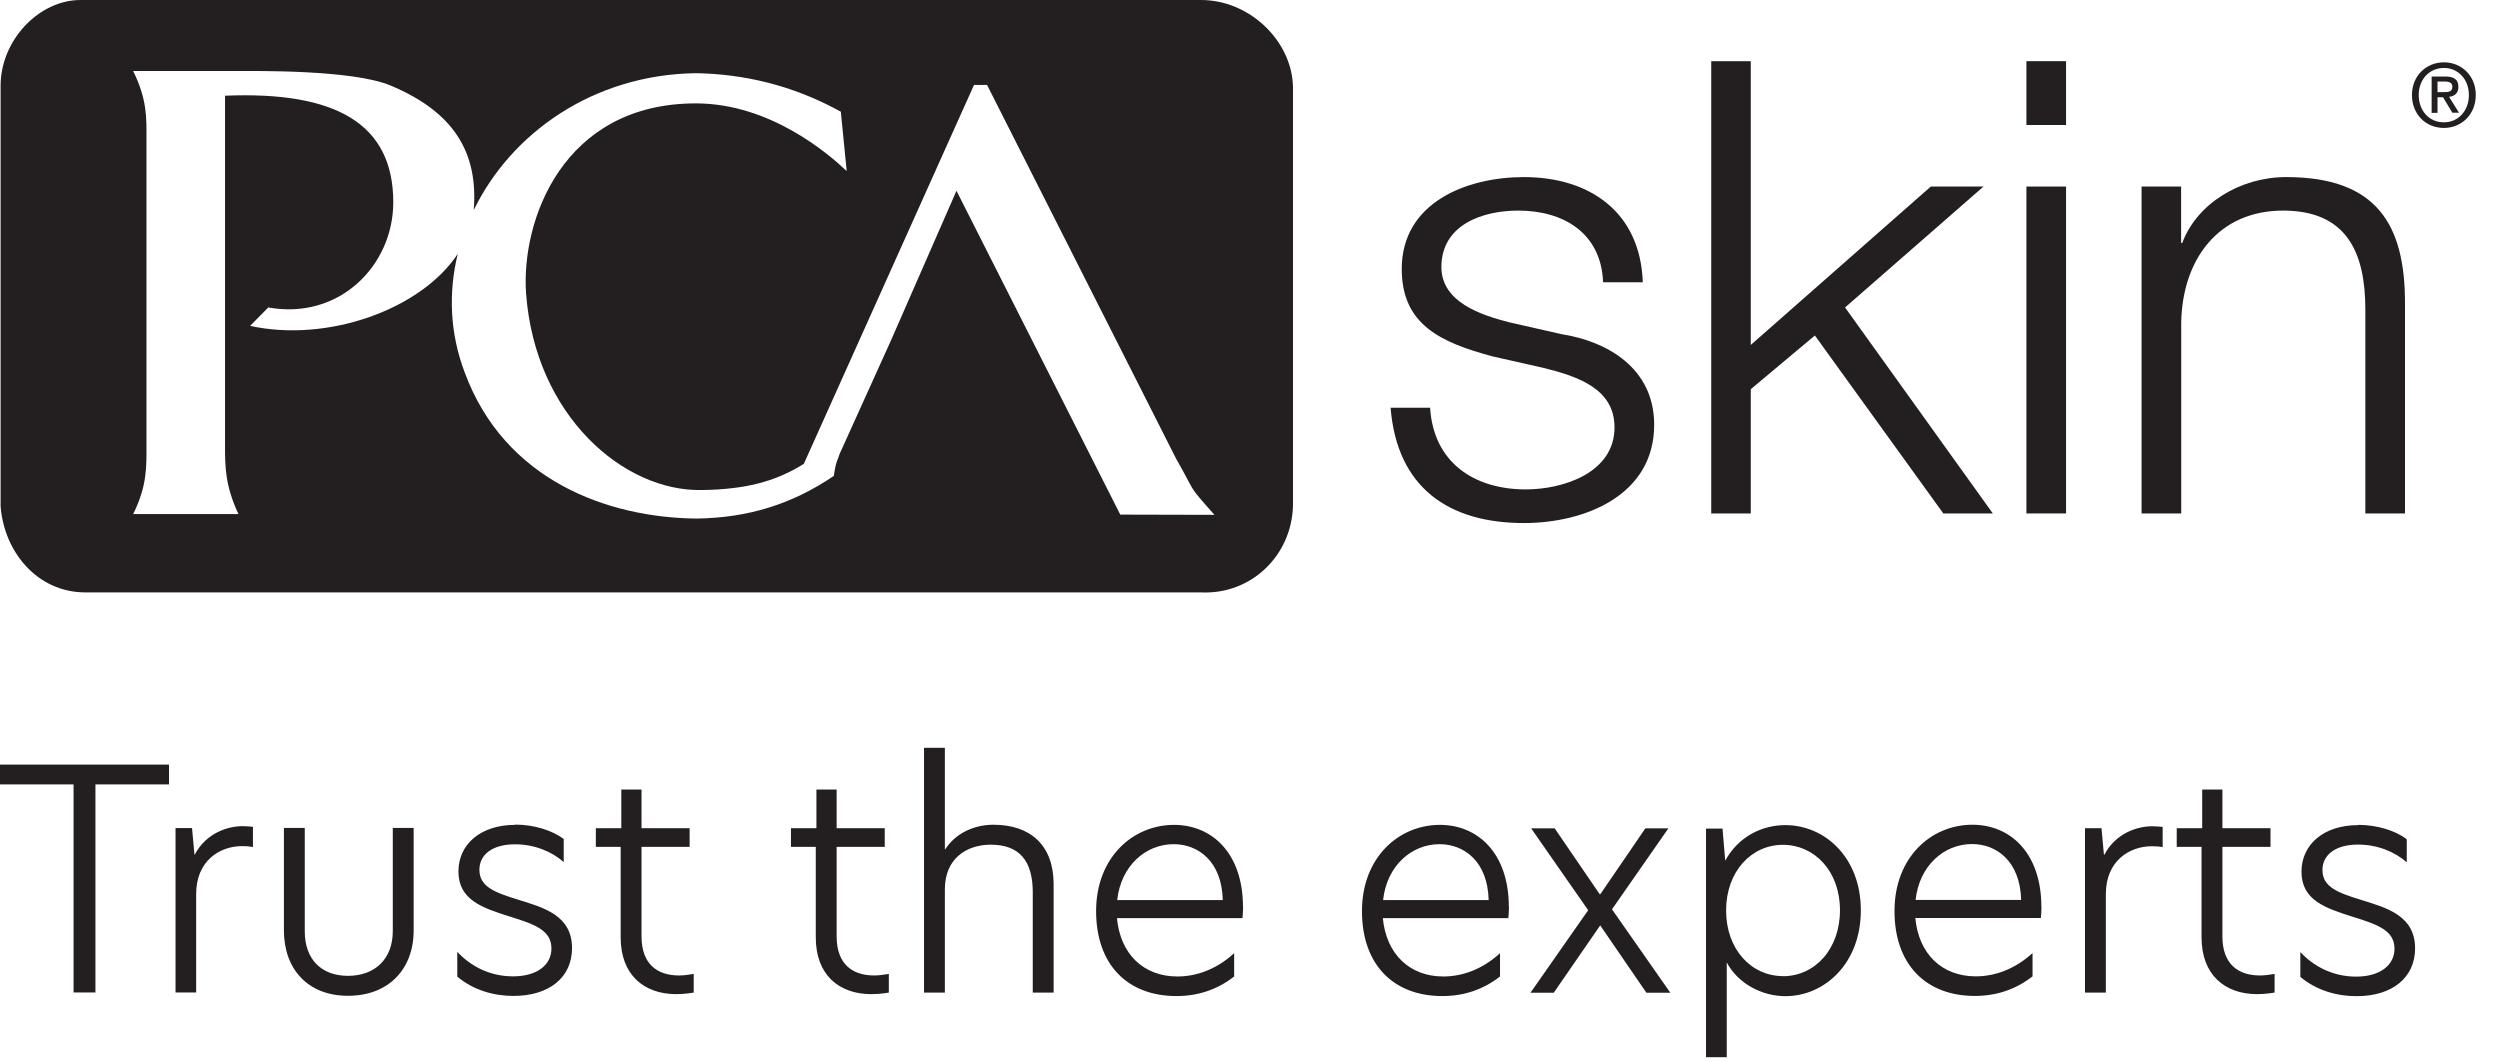
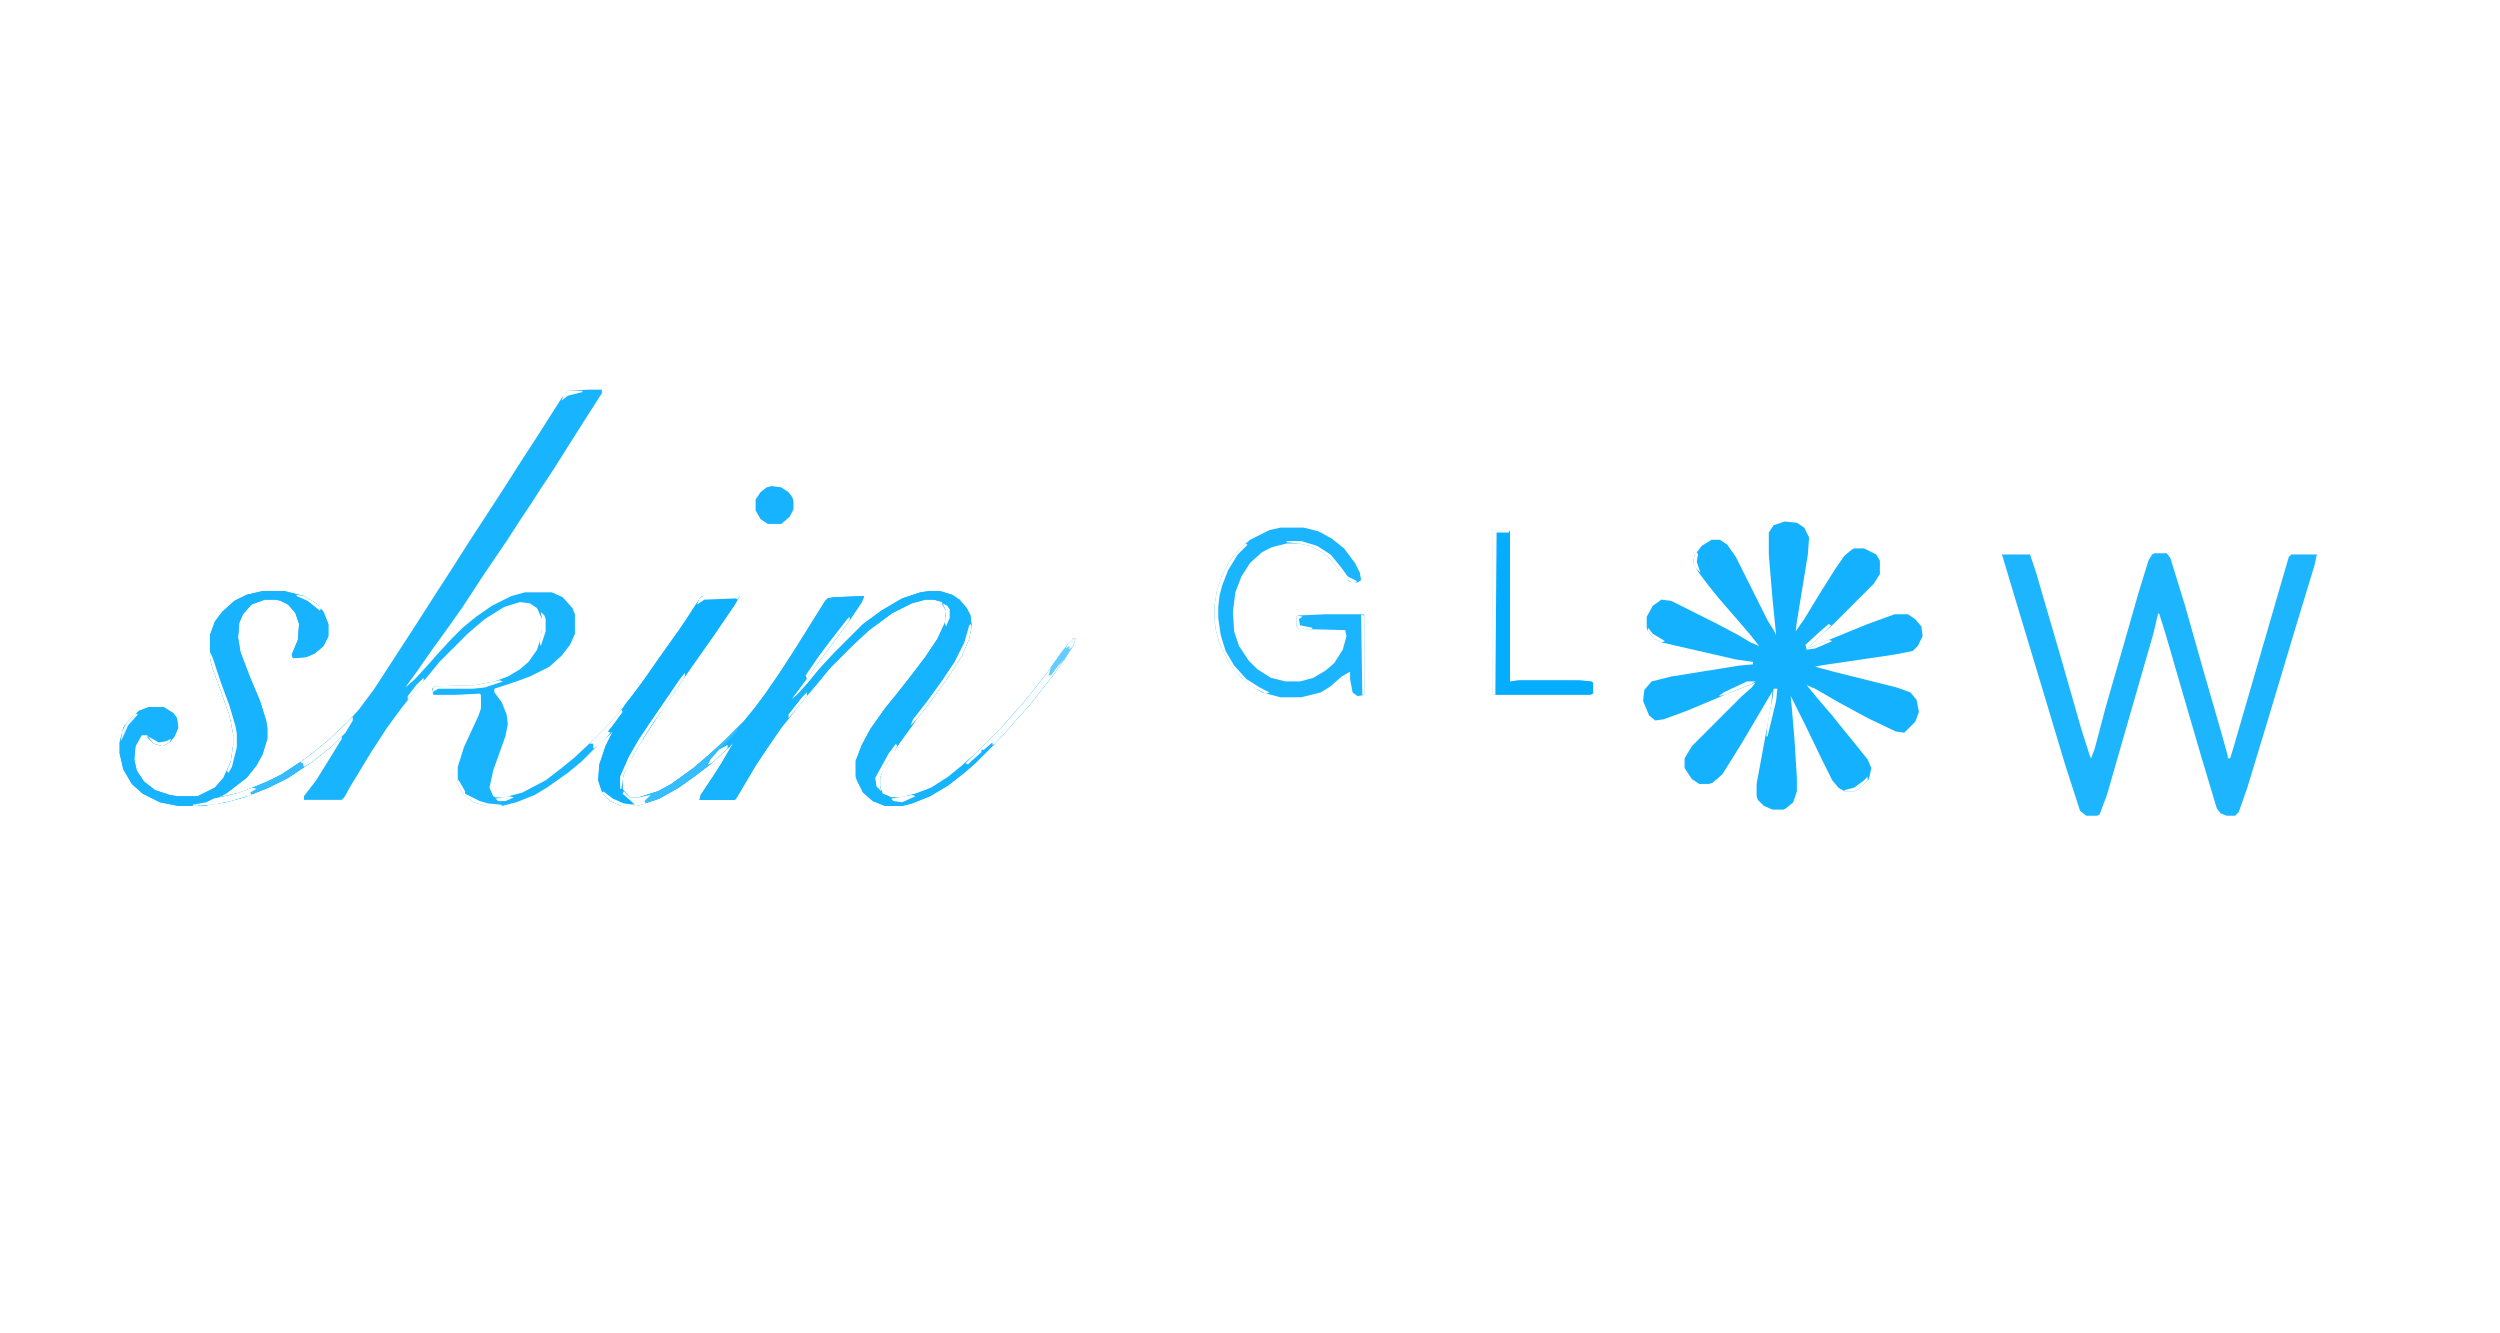
- <svg xmlns="http://www.w3.org/2000/svg" width="113" height="48" viewBox="0 0 113 48" fill="none">
-   <path d="M58.443 22.855V3.91C58.385 1.822 56.453 -0.017 54.256 0H3.665C1.768 -0.017 0.01 1.822 0.027 3.91V22.878C0.184 24.96 1.699 26.776 3.856 26.776H54.256C56.546 26.897 58.385 25.116 58.443 22.855ZM54.898 23.271L50.636 23.26L43.233 8.623L40.284 15.36L37.953 20.513C37.924 20.588 37.901 20.675 37.866 20.756C37.739 21.033 37.693 21.508 37.693 21.508C35.802 22.791 33.824 23.404 31.488 23.439C27.445 23.399 22.801 21.704 21.003 16.829C20.332 15.065 20.263 13.226 20.691 11.474C19.019 14.001 14.798 15.493 11.305 14.73L12.126 13.897C15.33 14.475 17.776 12.006 17.776 9.143C17.776 5.592 15.185 4.118 10.171 4.326V20.108C10.171 21.085 10.171 21.936 10.778 23.237H6.019C6.661 21.936 6.62 21.085 6.62 20.108V6.252C6.62 5.349 6.661 4.517 6.019 3.21H10.686C11.553 3.21 15.925 3.146 17.649 3.863C20.494 5.055 21.622 6.865 21.413 9.496C23.096 6.032 26.797 3.372 31.453 3.308C33.552 3.343 35.79 3.823 38.005 5.049L38.271 7.732C37.41 6.917 34.784 4.673 31.453 4.673C25.427 4.673 23.547 9.982 23.779 13.267C24.189 18.795 28.197 22.225 31.719 22.149C33.616 22.126 35.027 21.791 36.334 20.964L44.025 3.84H44.615L53.163 20.738C54.094 22.363 53.62 21.837 54.898 23.277" fill="#231F20" />
-   <path d="M72.461 12.758C72.369 10.52 70.663 9.519 68.621 9.519C67.025 9.519 65.151 10.15 65.151 12.07C65.151 13.666 66.967 14.244 68.193 14.562L70.588 15.106C72.629 15.424 74.769 16.627 74.769 19.2C74.769 22.404 71.611 23.642 68.882 23.642C65.469 23.642 63.145 22.034 62.855 18.431H64.642C64.787 20.86 66.58 22.121 68.968 22.121C70.645 22.121 72.976 21.38 72.976 19.316C72.976 17.598 71.38 17.026 69.76 16.627L67.453 16.106C65.122 15.476 63.359 14.678 63.359 12.156C63.359 9.149 66.296 8.004 68.882 8.004C71.814 8.004 74.144 9.554 74.254 12.758H72.467H72.461Z" fill="#231F20" />
-   <path d="M87.272 8.432H89.654L83.397 13.897L90.076 23.208H87.838L82.032 15.164L79.135 17.592V23.208H77.348V2.765H79.135V15.591L87.272 8.432Z" fill="#231F20" />
-   <path d="M91.594 2.765H93.386V5.65H91.594V2.765ZM91.594 8.432H93.386V23.208H91.594V8.432Z" fill="#231F20" />
-   <path d="M96.793 8.432H98.586V10.982H98.638C99.297 9.207 101.252 8.004 103.334 8.004C107.457 8.004 108.706 10.178 108.706 13.7V23.208H106.913V13.984C106.913 11.439 106.092 9.519 103.195 9.519C100.298 9.519 98.644 11.694 98.591 14.579V23.208H96.799V8.432H96.793Z" fill="#231F20" />
-   <path d="M110.465 5.783C109.621 5.783 109.02 5.141 109.02 4.297C109.02 3.406 109.685 2.817 110.465 2.817C111.246 2.817 111.905 3.406 111.905 4.297C111.905 5.188 111.246 5.783 110.465 5.783ZM110.465 3.071C109.823 3.071 109.326 3.574 109.326 4.297C109.326 4.968 109.766 5.529 110.465 5.529C111.096 5.529 111.593 5.031 111.593 4.297C111.593 3.563 111.09 3.071 110.465 3.071ZM110.176 5.101H109.91V3.458H110.523C110.916 3.458 111.119 3.591 111.119 3.927C111.119 4.222 110.94 4.349 110.697 4.378L111.148 5.095H110.847L110.425 4.395H110.176V5.095V5.101ZM110.477 4.164C110.679 4.164 110.847 4.147 110.847 3.91C110.847 3.719 110.656 3.684 110.494 3.684H110.176V4.164H110.477Z" fill="#231F20" />
-   <path d="M106.589 37.295C105.021 37.295 104.027 38.18 104.027 39.401C104.027 40.69 105.108 41.049 106.357 41.442C107.468 41.789 108.231 42.055 108.231 42.882C108.231 43.616 107.589 44.143 106.496 44.143C105.403 44.143 104.541 43.645 103.975 43.032V44.154C104.68 44.75 105.594 45.027 106.513 45.027C108.138 45.027 109.162 44.183 109.162 42.865C109.162 41.378 107.861 41.031 106.751 40.684C105.681 40.355 104.975 40.1 104.975 39.325C104.975 38.643 105.559 38.175 106.583 38.175C107.473 38.175 108.26 38.51 108.786 38.978V37.937C108.277 37.538 107.427 37.284 106.594 37.284M100.453 35.688H99.539V37.434H98.388V38.279H99.51V42.373C99.51 44.05 100.551 44.935 102.02 44.935C102.407 44.935 102.725 44.877 102.812 44.865V44.021C102.575 44.062 102.355 44.091 102.147 44.091C101.164 44.091 100.453 43.576 100.453 42.327V38.279H102.627V37.434H100.453V35.688ZM94.242 44.865H95.184V40.413C95.184 38.926 96.237 38.25 97.266 38.25C97.434 38.25 97.602 38.261 97.752 38.29V37.376C97.613 37.365 97.463 37.347 97.278 37.347C96.613 37.347 95.63 37.654 95.115 38.637H95.098L94.988 37.434H94.242V44.865ZM86.585 40.678C86.752 39.123 87.874 38.151 89.135 38.151C90.246 38.151 91.31 38.926 91.356 40.678H86.585ZM92.27 40.997C92.27 38.556 90.87 37.278 89.153 37.278C87.29 37.278 85.631 38.747 85.631 41.176C85.631 43.605 87.059 45.016 89.262 45.016C90.234 45.016 91.107 44.727 91.871 44.131V43.078C91.067 43.813 90.165 44.131 89.303 44.131C87.776 44.131 86.724 43.119 86.573 41.494H92.246C92.258 41.344 92.275 41.193 92.275 40.997M80.588 44.12C79.159 44.12 78.02 42.911 78.02 41.153C78.02 39.395 79.159 38.186 80.588 38.186C82.016 38.186 83.167 39.377 83.167 41.141C83.167 42.905 82.028 44.125 80.588 44.125M77.106 47.786H78.049V43.501C78.564 44.472 79.657 45.027 80.698 45.027C82.473 45.027 84.11 43.547 84.11 41.147C84.11 38.747 82.473 37.295 80.698 37.295C79.645 37.295 78.575 37.81 77.98 38.903L77.858 37.452H77.112V47.798L77.106 47.786ZM75.412 37.44H74.371L72.335 40.418H72.306L70.271 37.44H69.207L71.786 41.141L69.178 44.871H70.23L72.324 41.835H72.335L74.417 44.871H75.499L72.862 41.101L75.412 37.44ZM62.516 40.684C62.683 39.129 63.805 38.157 65.066 38.157C66.176 38.157 67.246 38.932 67.287 40.684H62.516ZM68.2 41.002C68.2 38.562 66.801 37.284 65.083 37.284C63.227 37.284 61.561 38.753 61.561 41.182C61.561 43.611 62.99 45.022 65.193 45.022C66.165 45.022 67.038 44.733 67.801 44.137V43.084C66.997 43.819 66.095 44.137 65.239 44.137C63.713 44.137 62.66 43.125 62.504 41.5H68.177C68.189 41.349 68.206 41.199 68.206 41.002M50.498 40.684C50.666 39.129 51.788 38.157 53.048 38.157C54.159 38.157 55.229 38.932 55.269 40.684H50.498ZM56.183 41.002C56.183 38.562 54.783 37.284 53.066 37.284C51.209 37.284 49.544 38.753 49.544 41.182C49.544 43.611 50.972 45.022 53.176 45.022C54.147 45.022 55.021 44.733 55.784 44.137V43.084C54.98 43.819 54.078 44.137 53.216 44.137C51.69 44.137 50.637 43.125 50.487 41.5H56.16C56.171 41.349 56.189 41.199 56.189 41.002M42.708 33.802H41.766V44.865H42.708V40.193C42.708 38.805 43.691 38.18 44.779 38.18C46.057 38.18 46.681 38.886 46.681 40.332V44.865H47.624V39.967C47.624 38.192 46.56 37.278 44.906 37.278C43.975 37.278 43.159 37.706 42.726 38.388H42.708V33.797V33.802ZM37.816 35.688H36.902V37.434H35.751V38.279H36.873V42.373C36.873 44.05 37.908 44.935 39.383 44.935C39.77 44.935 40.089 44.877 40.175 44.865V44.021C39.938 44.062 39.718 44.091 39.51 44.091C38.527 44.091 37.816 43.576 37.816 42.327V38.279H39.99V37.434H37.816V35.688ZM28.997 35.688H28.083V37.434H26.932V38.279H28.054V42.373C28.054 44.05 29.095 44.935 30.564 44.935C30.951 44.935 31.269 44.877 31.356 44.865V44.021C31.119 44.062 30.899 44.091 30.691 44.091C29.708 44.091 28.997 43.576 28.997 42.327V38.279H31.171V37.434H28.997V35.688ZM23.283 37.284C21.716 37.284 20.721 38.169 20.721 39.389C20.721 40.678 21.802 41.037 23.052 41.43C24.162 41.777 24.925 42.043 24.925 42.87C24.925 43.605 24.289 44.131 23.19 44.131C22.091 44.131 21.236 43.634 20.669 43.021V44.143C21.374 44.738 22.288 45.016 23.208 45.016C24.833 45.016 25.856 44.172 25.856 42.853C25.856 41.367 24.555 41.02 23.445 40.673C22.375 40.343 21.669 40.089 21.669 39.314C21.669 38.631 22.253 38.163 23.277 38.163C24.168 38.163 24.954 38.498 25.48 38.967V37.926C24.966 37.527 24.121 37.272 23.289 37.272M15.73 45.01C17.563 45.01 18.697 43.807 18.697 42.055V37.423H17.754V42.084C17.754 43.345 16.95 44.108 15.73 44.108C14.51 44.108 13.775 43.345 13.775 42.095V37.423H12.833V42.055C12.833 43.801 13.914 45.01 15.73 45.01ZM7.923 44.86H8.866V40.407C8.866 38.92 9.918 38.244 10.947 38.244C11.115 38.244 11.277 38.255 11.433 38.284V37.371C11.294 37.359 11.144 37.342 10.965 37.342C10.3 37.342 9.317 37.648 8.802 38.631H8.79L8.68 37.428H7.934V44.86H7.923ZM3.36 44.86H4.314V35.456H7.639V34.56H0V35.456H3.325V44.86H3.36Z" fill="#231F20" />
+ <svg xmlns="http://www.w3.org/2000/svg" version="1.1" viewBox="0 0 2048 1091" width="334" height="178">
+   <path transform="translate(482,319)" d="m0 0h11v3l-16 25-24 38-10 15-7 11-10 15-11 17-19 28-17 26-12 17-13 18-14 20-8 11 8-7 11-12 7-8 12-13 9-9 11-9 13-9 16-8 11-3h22l9 4 8 9 2 5v16l-4 9-7 9-10 9-16 8-11 4-18 6v3l6 8 4 10 1 8-2 10-10 28-3 14 3 7 2 1h7l15-4 19-10 13-10 11-9 16-15 11-11 7-8 12-15 13-18 14-20 13-18 13-20 4-6 2-1h30l-4 7-17 25-12 17-14 20-17 25-10 15-9 14-8 14-4 9-1 5v7l6 7h7l16-5 11-6 18-13 14-12 13-12 14-14 9-11 9-12 11-16 13-20 25-40 2-2 5-1 25-1-2 5-10 15-14 19-12 16-10 14-12 16 5-4 9-10 9-11 12-13 24-24 15-11 17-10 15-5 7-1h9l10 3 6 4 6 7 3 6 1 9-2 10-6 14-13 20-14 19-10 13-13 18-7 10-8 14-2 6v7l2 6 5 2 2 1h8l12-3 13-5 14-9 11-9 10-9 23-23 7-8 9-10 9-11 14-18 11-16 8-9h2l-2 6-7 11-10 14-8 10-11 14-10 11-7 8-11 12-16 16-8 7-14 11-15 9-15 6-8 2h-14l-10-4-8-7-5-10-1-3v-13l5-13 7-13 12-17 9-11 11-14 13-17 10-15 6-13 1-10-3-5v-2l-7-2h-7l-11 3-16 8-19 14-13 12-19 19-9 11-11 13-20 25-11 16-10 15-13 22-3 5-1 1h-29l1-4 10-15 7-11 10-17-5 5-13 12-13 10-14 10-16 9-18 6h-13l-9-4-7-8-3-9 1-13 5-15 6-12-5 5-5 4-16 16-11 9-17 12-10 6-15 6-12 3h-13l-10-3-8-6-5-9v-14l5-16 12-26 2-6v-11l-1-1-20 1h-18l-1-5 2-2 33-1 16-3 11-4 10-6 7-6 7-10 3-10 1-7v-8l-4-9-6-4-8-1-13 4-16 10-14 12-23 23-9 11-12 14-11 14-11 15-13 20-17 28-5 9-2 2h-31v-3l10-13 13-21 8-13v-2l-9 9-17 13-18 12-16 8-20 8-15 4-19 3h-20l-15-3-14-7-9-8-7-12-3-13v-9l3-12 4-6 9-8 8-3h12l8 5 3 4 1 8-3 7-4 5-6 3-7-2-5-5v-2h-5l-5 9-1 11 2 9 6 9 9 7 12 4 6 1h17l14-7 7-8 6-13 2-14v-9l-3-15-7-20-7-19-2-8v-19l4-11 6-8 10-9 10-5 13-3h18l16 4 10 6 6 7 4 10v10l-4 8-7 6-7 3-11 1-1-3 5-12 1-13-3-9-6-7-6-3-4-1h-9l-11 4-7 8-3 7-1 12 2 12 8 21 8 19 5 16 1 6v9l-4 13-5 9-8 10-17 13-6 3 18-4 22-9 12-6 15-10 11-8 11-9 17-16 9-10 12-16 26-40 11-17 16-25 11-17 14-22 15-23 13-20 14-22 13-20 21-33 5-6zm22 275m-1 1 1 2z" fill="#19B4FE" />
+   <path transform="translate(1462,427)" d="m0 0 10 1 6 4 4 8-1 14-9 55-1 8 7-10 14-23 12-19 7-10 6-5 2-1h8l10 5 3 5v11l-5 8-33 33-8 7-13 13 49-20 22-8h11l6 4 5 6 1 8-4 8-4 4-15 3-61 9-4 1 15 4 52 13 11 4 5 6 2 10-3 8-9 9-7-1-23-11-24-13-19-11-7-3 9 11 12 14 8 10 9 11 12 15 3 7-2 9-8 8-4 2h-8l-5-3-5-6-8-16-14-29-12-24 3 35 2 32v11l-3 9-6 5-2 1h-9l-7-3-5-5-1-3v-10l12-65 1-11-26 44-15 24-8 7-3 1h-8l-6-4-6-9v-8l6-10 41-41 8-7 3-4-25 10-31 13-19 7-7 1-5-4-5-12 1-9 6-7 16-4 56-9 11-1v-2l-14-2-61-14-6-3-5-6-1-3v-9l5-9 7-5 8 1 36 18 19 10 10 6 7 3-7-9-12-14-13-15-9-11-9-12-4-7 1-6 6-8 8-5h7l6 4 7 10 26 52 5 8 2 4-3-30-3-36v-18l4-6z" fill="#14B2FE" />
+   <path transform="translate(1765,453)" d="m0 0h10l3 4 12 39 15 53 15 52 5 18v2h2l3-10 18-62 20-69 7-24 2-2h21l-2 9-14 46-24 80-17 56-7 20-3 3h-7l-5-2-3-4-12-40-12-41-18-62-5-16-1-1-4 17-15 52-23 80-6 16-2 1h-9l-5-4-12-37-18-60-22-73-12-40h23l5 15 21 72 16 56 7 22 1 2 3-8 9-34 15-52 12-42 8-26 3-5z" fill="#1CB5FE" />
+   <path transform="translate(761,484)" d="m0 0h9l10 3 6 4 6 7 3 6 1 9-2 10-6 14-13 20-14 19-10 13-13 18-7 10-8 14-2 6v7l2 6 5 2 2 1h8l12-3 13-5 14-9 11-9 10-9 23-23 7-8 9-10 9-11 14-18 11-16 8-9h2l-2 6-7 11-10 14-8 10-11 14-10 11-7 8-11 12-16 16-8 7-14 11-15 9-15 6-8 2h-14l-10-4-8-7-5-10-1-3v-13l5-13 7-13 12-17 9-11 11-14 13-17 10-15 6-13 1-10-3-5v-2l-7-2h-7l-11 3-16 8-19 14-13 12-19 19-9 11-11 13-20 25-11 16-10 15-13 22-3 5-1 1h-29l1-4 10-15 7-11 10-17-5 5-13 12-13 10-14 10-16 9-18 6h-13l-9-4-6-6 1-2 7 6 9 4 9 1-3-3-7-6 1-2 5 5h7l16-5 11-6 18-13 14-12 13-12 14-14 9-11 9-12 11-16 13-20 25-40 2-2 5-1 25-1-2 5-10 15-14 19-12 16-10 14-12 16 5-4 9-10 9-11 12-13 24-24 15-11 17-10 15-5z" fill="#16B3FE" />
+   <path transform="translate(215,484)" d="m0 0h18l16 4 10 6 6 7 4 10v10l-4 8-7 6-7 3-11 1-1-3 5-12 1-13-3-9-6-7-6-3-4-1h-9l-11 4-7 8-3 7-1 12 2 12 8 21 8 19 5 16 1 6v9l-4 13-5 9-8 10-17 13-6 3 18-4 22-9 12-6 15-10 11-8 11-9 17-16 5-4-2 5-6 9-11 11-17 13-18 12-16 8-20 8-15 4-19 3h-20l-15-3-14-7-9-8-7-12-3-13v-9l3-12 4-6 9-8 8-3h12l8 5 3 4 1 8-3 7-4 5-6 3-7-2-5-5v-2h-5l-5 9-1 11 2 9 6 9 9 7 12 4 6 1h17l14-7 7-8 6-13 2-14v-9l-3-15-7-20-7-19-2-8v-19l4-11 6-8 10-9 10-5z" fill="#18B3FE" />
+   <path transform="translate(1049,432)" d="m0 0h19l12 3 11 6 10 8 9 12 4 8 1 6-3 2-7-1-5-5-9-12-8-7-10-5-9-2h-10l-12 3-8 4-10 9-7 11-5 13-2 16 1 16 4 12 8 12 7 7 11 7 12 3h12l11-3 10-6 7-6 7-11 3-11-1-5-38-1-2-2v-8l1-1 22-1h32l1 1v65l-6 1-4-3-2-11v-6l-7 4-9 8-8 5-16 4h-17l-15-4-10-6-10-9-7-9-8-16-3-11-1-8v-13l2-12 4-12 6-11 8-10 9-8 16-8z" fill="#1BB4FE" />
+   <path transform="translate(576,488)" d="m0 0h30l-4 7-17 25-12 17-14 20-17 25-10 15-9 14-8 14-4 9-1 5v7l2 5 5 4 3 2v2h-9l-12-6-6-5-3-9 1-13 5-15 6-12-4 1-2-1 7-7 6-9 3-6 14-18 11-16 10-14 14-20 13-20zm-72 106m-1 1 1 2z" fill="#0EB0FE" />
+   <path transform="translate(1223,434)" d="m0 0h14v124l7-1h50l10 1 1 1v9l-2 1h-80z" fill="#04ADFE" />
+   <path transform="translate(632,398)" d="m0 0 8 1 6 4 3 4 1 3v7l-3 6-7 6h-11l-6-4-4-7v-9l4-6 5-4z" fill="#18B3FE" />
+   <path transform="translate(289,587)" d="m0 0v3l-6 10-12 12-17 13-18 12-16 8-20 8-15 4-19 3h-8v-1l11-2 6-3 18-4 17-6 16-7 19-12 12-9 11-9 17-16z" fill="#34BDFE" />
+   <path transform="translate(604,596)" d="m0 0v3l-14 14 7-3-2 4-12 11-13 10-14 10-16 9-18 6h-13l-9-4-6-6 1-2 7 6 9 4 9 1-3-3-7-6 1-2 5 5h7l16-5 11-6 18-13 14-12 13-12z" fill="#36BDFE" />
+   <path transform="translate(879,523)" d="m0 0h2l-2 6-7 11-10 14-8 10-11 14-10 11-7 8-11 12-2 1v-2l-7 6h-2v2l-8 7-3 3-2-1 30-30 7-8 9-10 9-11 14-18 11-16z" fill="#FBFDFE" />
+   <path transform="translate(1223,434)" d="m0 0h14l-1 2h-10l-1 133h-2z" fill="#FEFEFE" />
+   <path transform="translate(1020,445)" d="m0 0 2 1-8 8-8 13-5 13-2 8-1 9v9l2 14 4 13 7 12 10 11 11 7 8 4-3 1-12-6-12-11-6-8-8-16-3-11-1-8v-13l2-12 4-12 6-11 8-10z" fill="#FEFEFE" />
+   <path transform="translate(289,587)" d="m0 0v3l-6 10-12 12-17 13-5 3-1-3-2-1 11-8 11-9 17-16z" fill="#FEFEFE" />
+   <path transform="translate(172,534)" d="m0 0 2 4 7 21 7 19 5 17 1 6v11l-4 16-3 5-1-2 3-7 2-14v-9l-3-15-7-20-7-19-2-8z" fill="#FEFEFE" />
+   <path transform="translate(561,551)" d="m0 0v3l-16 24-10 14-7 11-9 15-8 16-2 12h-1v-10l7-16 8-14 8-12 26-38z" fill="#FEFEFE" />
+   <path transform="translate(207,645)" d="m0 0 3 1-5 3 1 2-17 5-14 3-17 1v-1l11-2 6-3 18-4z" fill="#FCFDFE" />
+   <path transform="translate(795,511)" d="m0 0 1 2-2 10-6 14-13 20-14 19-10 13-5 5 2-5 11-14 13-18 10-15 8-16 4-14z" fill="#FEFEFE" />
+   <path transform="translate(1115,503)" d="m0 0 3 1v65h-2z" fill="#FEFEFE" />
+   <path transform="translate(509,581)" d="m0 0 1 2-8 11-4 5 2 1-4 5-5 5-5 3v-4h-3l15-15 7-8z" fill="#FEFEFE" />
+   <path transform="translate(879,523)" d="m0 0h2l-2 6-7 11-5 5-6 8h-2l2-7 8-11 7-9z" fill="#64CCFE" />
+   <path transform="translate(494,648)" d="m0 0 8 6 9 4 9 1-3-3-7-6 1-2 5 5h7l10-2-5 5 1 2-7 2h-13l-9-4-6-6z" fill="#FEFEFE" />
+   <path transform="translate(696,505)" d="m0 0v3l-14 19-12 16-9 13-1-3 11-16 9-12 14-18z" fill="#FEFEFE" />
+   <path transform="translate(1054,443)" d="m0 0h12l13 4 11 7 9 11 5 7 8 4-4 1-6-3-11-15-8-7-10-5-9-2-10-1z" fill="#FEFEFE" />
+   <path transform="translate(409,557)" d="m0 0 3 1-15 5-10 1h-28l-5 3 1-4 1-1 33-1 16-3z" fill="#FEFEFE" />
+   <path transform="translate(1498,511)" d="m0 0 2 1-19 19 17-7 3 1-14 6-7 1-1-4 12-11z" fill="#FEFEFE" />
+   <path transform="translate(1453,564)" d="m0 0h3l-1 10-7 29h-1l1-11 4-20z" fill="#FEFEFE" />
+   <path transform="translate(734,609)" d="m0 0 1 2-9 15-4 8-1 3v7l1 4-4-4-1-7 11-20z" fill="#FEFEFE" />
+   <path transform="translate(375,638)" d="m0 0 2 3 4 7v2l12 6 7 2 11 1v1h-13l-10-3-8-6-5-9z" fill="#FEFEFE" />
+   <path transform="translate(576,488)" d="m0 0h30l-2 3-1-1-26 1-6 4 2-5z" fill="#FEFEFE" />
+   <path transform="translate(596,610)" d="m0 0v3l-13 12-3 1 2-4 7-8z" fill="#FEFEFE" />
+   <path transform="translate(443,501)" d="m0 0 3 3 1 3v10l-4 12-1-3 2-11v-8z" fill="#FEFEFE" />
+   <path transform="translate(1431,558)" d="m0 0h7l-3 2-22 9-5 1 4-3z" fill="#FEFEFE" />
+   <path transform="translate(747,651)" d="m0 0 3 1-11 5-7-1-2-2z" fill="#FEFEFE" />
+   <path transform="translate(661,567)" d="m0 0v3l-9 11-6 7v-3l11-14z" fill="#FEFEFE" />
+   <path transform="translate(111,584)" d="m0 0 2 1-8 9-4 9-2 4 1-8 4-8z" fill="#EBF7FE" />
+   <path transform="translate(347,555)" d="m0 0v3l-13 15v-3l7-9z" fill="#FEFEFE" />
+   <path transform="translate(121,603)" d="m0 0 4 2 5 3 6-1 4-2-1 3-6 3-7-2z" fill="#FEFEFE" />
+   <path transform="translate(772,494)" d="m0 0 4 2 2 3v7l-3 7-1-3 1-10z" fill="#FEFEFE" />
+   <path transform="translate(1530,636)" d="m0 0v3l-7 7-4 2h-8v-1l8-2 8-6z" fill="#FEFEFE" />
+   <path transform="translate(243,487)" d="m0 0 6 1 10 6 4 4-1 2-10-8-9-4z" fill="#FEFEFE" />
+   <path transform="translate(1063,504)" d="m0 0 4 1-3 2 1 5 10 2v1h-11l-2-2v-8z" fill="#FEFEFE" />
+   <path transform="translate(465,320)" d="m0 0h12v1l-12 3-5 4 2-5z" fill="#FEFEFE" />
+   <path transform="translate(1390,452)" d="m0 0 1 2-1 6 3 9-4-4-2-4 1-6z" fill="#FEFEFE" />
+   <path transform="translate(417,652)" d="m0 0 4 1-7 3h-6l-2-2z" fill="#FEFEFE" />
+   <path transform="translate(879,523)" d="m0 0h2l-2 6-3 3v-3l-3 2 2-4z" fill="#F4FBFE" />
+   <path transform="translate(1350,514)" d="m0 0 4 5 10 6-3 1-6-3-5-6z" fill="#FEFEFE" />
</svg>
